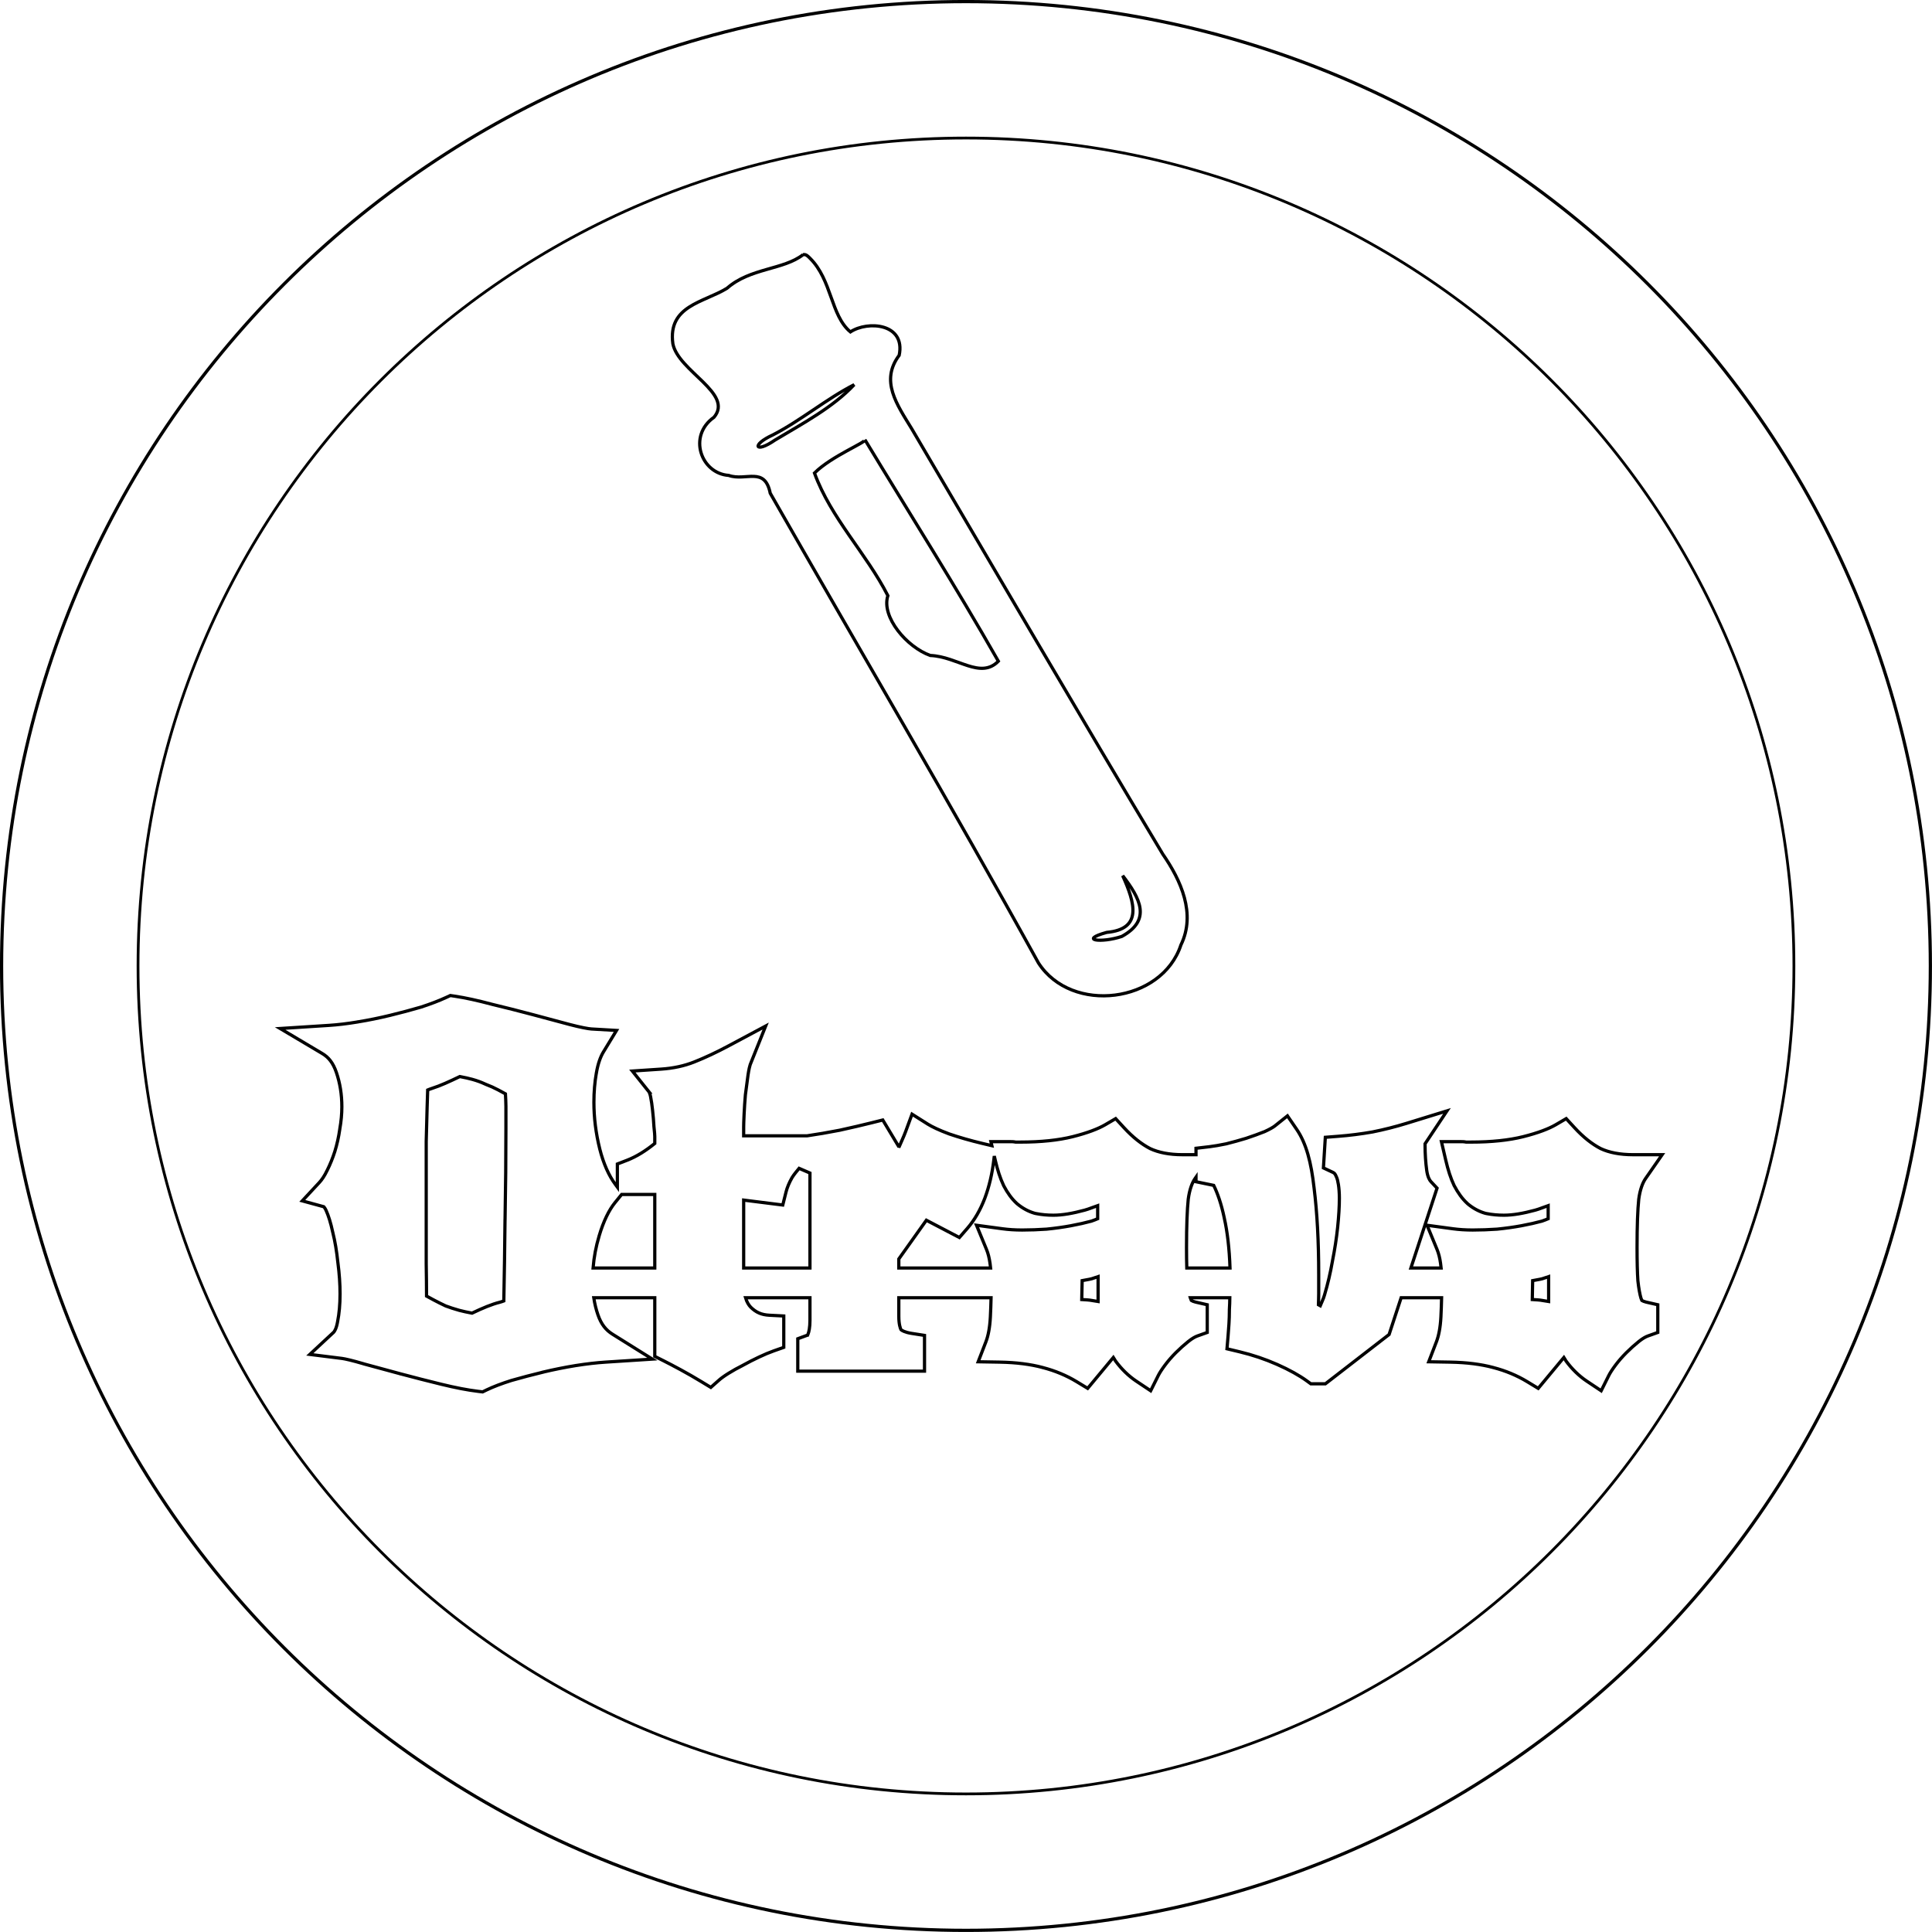
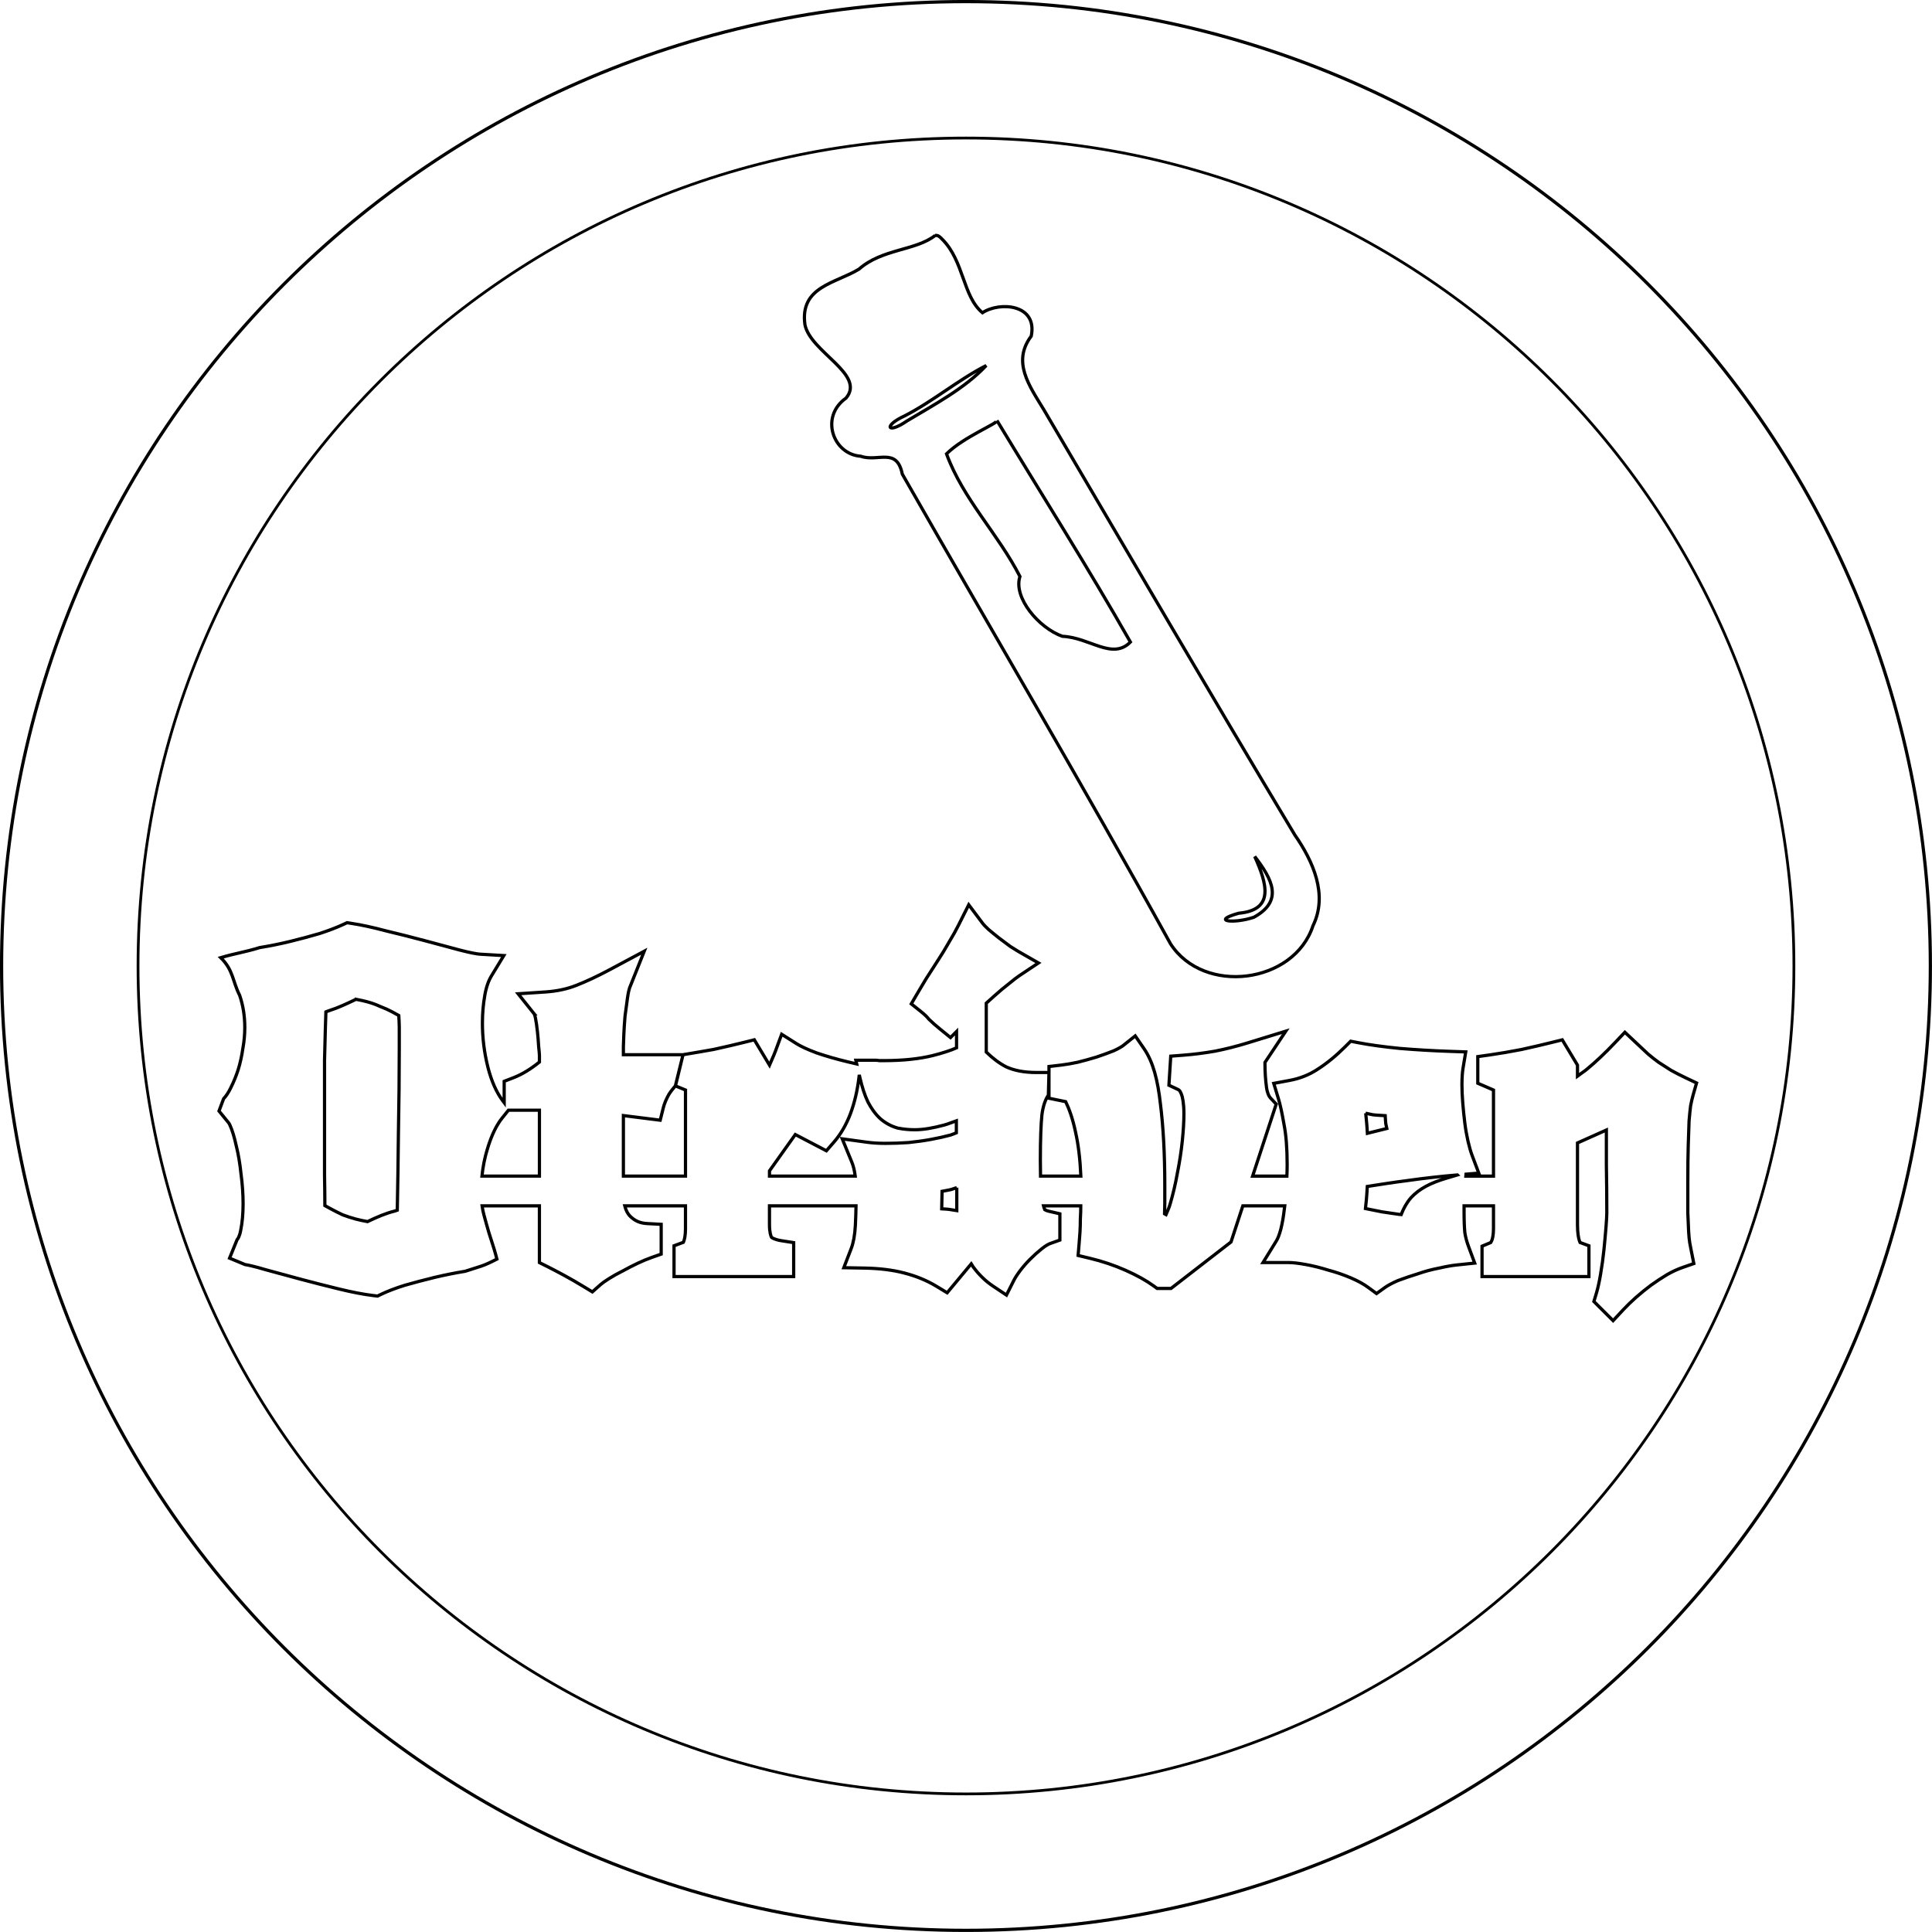
<svg xmlns="http://www.w3.org/2000/svg" version="1.2" viewBox="0 0 113.386 113.386" width="30mm" height="30mm" id="svg1" xml:space="preserve">
  <defs id="defs1">
    <clipPath clipPathUnits="userSpaceOnUse" id="cp1">
      <path d="m 275.5,535.5 c -143.78,0 -260,-116.22 -260,-260 0,-143.78 116.22,-260 260,-260 143.78,0 260,116.22 260,260 0,143.78 -116.22,260 -260,260 z" id="path1" />
    </clipPath>
    <clipPath clipPathUnits="userSpaceOnUse" id="cp1-2">
      <path d="m 275.5,535.5 c -143.78,0 -260,-116.22 -260,-260 0,-143.78 116.22,-260 260,-260 143.78,0 260,116.22 260,260 0,143.78 -116.22,260 -260,260 z" id="path1-7" />
    </clipPath>
+     <clipPath clipPathUnits="userSpaceOnUse" id="cp1-20">
+       <path d="m 275.5,535.5 c -143.78,0 -260,-116.22 -260,-260 0,-143.78 116.22,-260 260,-260 143.78,0 260,116.22 260,260 0,143.78 -116.22,260 -260,260 z" id="path1-9" />
+     </clipPath>
  </defs>
  <style id="style1">
		tspan { white-space:pre } 
		.s0 { fill: none;stroke: #ff0000;stroke-miterlimit:100 } 
	</style>
-   <g id="layer1" transform="scale(0.1989225)">
-     <g id="text2" style="opacity:1" />
-     <path id="path4" style="opacity:1;font-size:133px;font-family:'New Rocker';-inkscape-font-specification:'New Rocker';letter-spacing:2.021px;baseline-shift:baseline;white-space:pre;display:inline;overflow:visible;enable-background:accumulate;stop-color:#000000;stop-opacity:1;stroke-width:0.95;stroke-dasharray:none;stroke:#000000;stroke-opacity:1;fill:none" d="M 132.864 293.711 L 131.647 294.271 C 129.553 295.237 127.056 296.201 124.194 297.128 C 121.275 297.985 118.223 298.797 115.034 299.573 C 111.864 300.344 108.704 300.984 105.539 301.497 L 105.529 301.497 L 105.52 301.507 C 102.453 302.018 99.629 302.352 97.056 302.519 L 82.652 303.441 L 95.063 310.815 C 96.934 311.926 98.262 313.542 99.236 316.392 C 100.312 319.544 100.856 322.899 100.856 326.525 C 100.856 328.643 100.657 330.816 100.257 333.054 L 100.247 333.133 L 100.237 333.211 C 99.915 335.467 99.43 337.622 98.794 339.691 C 98.152 341.692 97.398 343.554 96.536 345.278 L 96.516 345.317 L 96.496 345.347 C 95.767 346.879 94.983 348.047 94.199 348.891 L 89.182 354.292 L 95.515 356.02 C 95.593 356.113 95.882 356.397 96.202 357.1 C 96.903 358.642 97.583 360.791 98.156 363.492 L 98.175 363.57 L 98.195 363.649 C 98.843 366.242 99.341 369.185 99.678 372.466 L 99.687 372.525 L 99.697 372.593 C 100.117 375.787 100.326 378.824 100.326 381.715 C 100.326 384.849 100.07 387.579 99.609 389.884 L 99.599 389.943 L 99.589 390.002 C 99.246 391.995 98.643 392.868 98.421 393.075 L 91.41 399.594 L 100.905 400.782 C 101.744 400.887 104.055 401.407 107.238 402.353 L 107.297 402.373 L 107.346 402.393 C 110.623 403.278 114.208 404.245 118.107 405.309 L 118.117 405.318 L 118.136 405.318 C 122.156 406.39 126.173 407.419 130.194 408.401 C 134.307 409.407 137.921 410.108 141.092 410.493 L 142.388 410.65 L 143.557 410.08 C 145.512 409.142 147.978 408.196 150.911 407.272 C 153.929 406.411 157.042 405.595 160.238 404.818 L 160.238 404.808 C 163.498 404.036 166.708 403.396 169.87 402.883 C 173.122 402.371 176.045 402.038 178.619 401.872 L 192.463 400.979 L 180.7 393.625 C 178.749 392.405 177.397 390.724 176.429 387.959 C 175.862 386.34 175.451 384.647 175.182 382.873 L 193.179 382.873 L 193.179 400.174 L 195.654 401.411 C 197.006 402.087 198.738 402.993 200.838 404.13 C 202.901 405.248 204.921 406.414 206.896 407.616 L 209.714 409.324 L 212.188 407.135 C 212.695 406.685 213.624 405.993 214.908 405.191 C 216.199 404.384 217.583 403.612 219.061 402.874 L 219.149 402.825 L 219.238 402.775 C 220.748 401.937 222.302 401.147 223.902 400.39 C 225.468 399.648 226.922 399.036 228.261 398.563 L 231.236 397.513 L 231.236 388.254 L 227.014 388.038 C 224.626 387.912 223.03 387.191 221.467 385.642 C 220.858 385.001 220.325 384.114 219.955 382.873 L 238.963 382.873 L 238.963 389.57 C 238.963 391.591 238.662 392.956 238.413 393.546 C 238.336 393.73 238.3 393.845 238.276 393.899 L 238.266 393.899 L 235.37 394.97 L 235.37 404.533 L 272.759 404.533 L 272.759 393.988 L 268.988 393.399 C 266.919 393.075 266.066 392.517 265.827 392.309 C 265.655 391.997 265.179 390.781 265.179 388.372 L 265.179 382.873 L 292.396 382.873 C 292.352 384.763 292.284 386.659 292.189 388.548 C 292.029 391.674 291.547 394.115 290.893 395.814 L 288.596 401.764 L 294.978 401.872 C 299.833 401.956 304.046 402.504 307.604 403.453 L 307.614 403.463 L 307.624 403.463 C 311.319 404.427 314.629 405.812 317.61 407.616 L 320.899 409.609 L 328.488 400.478 C 328.727 400.821 328.855 401.187 329.107 401.528 C 330.879 403.926 332.935 405.949 335.273 407.508 L 339.485 410.316 L 341.743 405.79 C 342.098 405.081 342.76 404.032 343.717 402.756 C 344.647 401.516 345.699 400.293 346.888 399.103 C 348.113 397.879 349.323 396.794 350.511 395.844 L 350.521 395.834 L 350.541 395.824 C 351.682 394.897 352.617 394.387 353.212 394.174 L 356.177 393.114 L 356.177 384.945 L 352.721 384.15 C 352.112 384.009 351.781 383.841 351.513 383.688 C 351.508 383.667 351.377 383.483 351.199 382.952 C 351.191 382.926 351.187 382.9 351.179 382.873 L 362.834 382.873 C 362.824 383.965 362.779 385.137 362.706 386.378 L 362.706 386.506 L 362.706 386.644 C 362.706 387.963 362.66 389.281 362.578 390.6 C 362.491 391.911 362.409 393.082 362.323 394.115 L 361.999 397.935 L 365.73 398.828 C 369.549 399.742 373.24 400.984 376.805 402.559 C 380.401 404.148 383.323 405.787 385.564 407.41 L 386.732 408.264 L 391.032 408.264 L 409.825 393.723 L 413.379 382.873 L 425.319 382.873 C 425.275 384.76 425.207 386.662 425.113 388.548 C 424.952 391.672 424.46 394.116 423.807 395.814 L 421.519 401.764 L 427.901 401.872 C 432.756 401.956 436.959 402.504 440.518 403.453 L 440.537 403.463 L 440.547 403.463 C 444.242 404.427 447.552 405.812 450.533 407.616 L 453.822 409.609 L 461.412 400.478 C 461.65 400.821 461.768 401.187 462.02 401.528 C 463.793 403.926 465.848 405.949 468.186 407.508 L 472.399 410.316 L 474.657 405.79 C 475.011 405.081 475.674 404.032 476.63 402.756 C 477.56 401.516 478.622 400.293 479.812 399.103 C 481.036 397.879 482.246 396.794 483.435 395.844 L 483.444 395.834 L 483.454 395.824 C 484.596 394.897 485.54 394.387 486.135 394.174 L 489.1 393.114 L 489.1 384.945 L 485.634 384.15 C 485.025 384.009 484.695 383.841 484.426 383.688 C 484.421 383.667 484.3 383.483 484.122 382.952 C 483.804 381.864 483.474 380.119 483.228 377.866 C 483.066 375.468 482.983 372.173 482.983 368.018 C 482.983 361.656 483.163 356.866 483.484 353.791 C 483.865 350.949 484.628 348.957 485.506 347.694 L 490.386 340.673 L 481.834 340.673 C 477.841 340.673 474.689 340.009 472.241 338.867 C 469.728 337.562 467.136 335.541 464.514 332.681 L 462.079 330.03 L 458.967 331.846 C 456.972 333.016 453.72 334.272 449.364 335.361 C 445.224 336.397 440.074 336.952 433.959 336.952 L 432.545 336.952 C 431.887 336.814 431.387 336.824 430.896 336.824 L 425.27 336.824 L 426.546 342.303 C 427.216 345.172 427.995 347.615 428.991 349.716 L 429.03 349.805 L 429.079 349.883 C 430.143 351.905 431.385 353.664 432.938 355.087 L 433.016 355.156 L 433.095 355.224 C 434.59 356.47 436.319 357.422 438.181 357.954 L 438.358 357.993 L 438.534 358.032 C 440.183 358.362 441.9 358.523 443.67 358.523 C 446.418 358.523 449.433 357.981 452.948 357.031 C 454.269 356.674 455.474 356.121 456.758 355.696 L 456.758 359.554 C 456.123 359.797 455.712 360.029 454.922 360.271 C 453.13 360.758 451.111 361.216 448.844 361.636 C 446.605 362.05 444.218 362.383 441.696 362.637 C 439.248 362.805 436.843 362.893 434.489 362.893 C 432.356 362.893 430.423 362.763 428.706 362.529 L 421.028 361.489 L 423.983 368.656 C 424.431 369.744 424.79 371.108 425.014 372.75 L 425.014 372.76 L 425.014 372.77 C 425.076 373.203 425.135 373.65 425.181 374.105 L 416.256 374.105 L 423.974 350.541 L 422.167 348.616 C 421.728 348.146 421.198 347.187 420.93 345.327 C 420.606 342.978 420.439 340.474 420.439 337.826 L 420.439 337.453 L 426.909 327.742 L 414.931 331.434 C 411.632 332.449 408.289 333.289 404.906 333.967 C 401.515 334.559 398.182 334.981 394.891 335.234 L 391.013 335.538 L 390.453 344.571 L 393.193 345.857 C 393.647 346.071 393.892 346.251 394.273 347.203 L 394.312 347.291 L 394.351 347.379 C 394.692 348.137 395.156 350.314 395.156 353.526 C 395.156 355.892 394.989 358.761 394.646 362.107 C 394.306 365.327 393.797 368.647 393.114 372.063 L 393.104 372.122 L 393.094 372.171 C 392.502 375.557 391.74 378.804 390.816 381.911 L 390.807 381.95 L 390.797 381.99 C 390.417 383.356 389.94 384.13 389.511 385.23 L 388.98 384.935 C 389.006 383.859 389.059 382.745 389.059 381.715 L 389.059 376 C 389.059 366.304 388.608 357.812 387.694 350.482 C 386.855 343.029 385.426 337.367 382.549 333.172 L 379.839 329.215 L 376.079 332.22 C 375.696 332.526 374.63 333.166 373.104 333.859 C 371.468 334.511 369.658 335.167 367.664 335.833 C 365.748 336.415 363.787 336.96 361.783 337.463 C 359.787 337.876 358.105 338.164 356.805 338.317 L 352.858 338.778 L 352.858 340.673 L 348.921 340.673 C 344.926 340.673 341.766 340.01 339.318 338.867 C 336.806 337.562 334.212 335.541 331.591 332.681 L 329.156 330.03 L 326.044 331.846 C 324.048 333.016 320.807 334.272 316.451 335.361 C 312.311 336.397 307.151 336.952 301.036 336.952 L 299.632 336.952 C 298.974 336.814 298.473 336.824 297.982 336.824 L 292.356 336.824 L 292.631 338.012 L 289.813 337.345 C 286.229 336.491 282.976 335.55 280.044 334.547 C 277.149 333.468 274.984 332.445 273.74 331.66 L 269.077 328.714 L 267.172 333.889 C 266.56 335.543 265.833 336.988 265.179 338.562 L 265.179 338.317 L 260.446 330.433 L 257.235 331.238 C 254.469 331.929 251.286 332.671 247.712 333.457 C 244.251 334.131 241.075 334.672 238.138 335.096 L 219.405 335.096 L 219.405 332.504 C 219.405 331.872 219.445 330.566 219.532 328.734 L 219.532 328.724 C 219.617 326.861 219.746 324.945 219.915 322.99 C 220.174 320.923 220.433 318.98 220.691 317.178 C 220.932 315.492 221.242 314.328 221.339 314.085 L 225.895 302.715 L 215.094 308.488 C 211.408 310.46 207.964 312.074 204.785 313.329 C 201.881 314.475 198.674 315.181 195.094 315.42 L 186.562 315.99 L 191.53 322.205 L 191.52 322.205 L 191.52 322.214 C 191.535 322.289 191.801 322.792 191.932 323.491 L 191.932 323.51 L 191.942 323.54 C 192.175 324.702 192.375 326.079 192.541 327.654 L 192.541 327.664 L 192.541 327.683 C 192.71 329.198 192.84 330.716 192.924 332.229 L 192.934 332.357 L 192.944 332.494 C 193.112 333.921 193.179 334.965 193.179 335.303 L 193.179 337.355 C 190.533 339.497 187.83 341.22 185.001 342.313 L 182.143 343.413 L 182.143 350.237 L 181.525 349.392 C 179.659 346.88 178.084 343.448 176.949 338.994 L 176.949 338.984 C 175.796 334.365 175.221 329.777 175.221 325.189 C 175.221 322.15 175.464 319.271 175.948 316.53 L 175.958 316.52 L 175.958 316.51 C 176.42 313.816 177.164 311.776 178.029 310.354 L 181.888 304.011 L 174.475 303.579 C 173.644 303.53 171.28 303.108 168.034 302.253 C 164.754 301.367 161.129 300.4 157.145 299.337 C 153.154 298.273 149.117 297.25 145.039 296.274 L 145.02 296.264 C 140.927 295.174 137.325 294.384 134.18 293.908 L 132.864 293.711 z M 135.663 317.619 C 136.996 317.883 138.329 318.147 139.305 318.434 L 139.335 318.444 L 139.374 318.454 C 140.76 318.839 141.987 319.296 143.066 319.799 L 143.223 319.868 L 143.38 319.937 C 144.617 320.401 145.816 320.939 146.973 321.557 C 147.618 321.9 148.402 322.327 149.114 322.715 C 149.176 323.925 149.261 325.103 149.261 326.387 L 149.261 332.907 C 149.261 341.388 149.183 350.357 149.006 359.819 L 148.996 359.849 L 148.996 359.868 C 148.917 368.205 148.791 376.101 148.643 383.806 C 148.111 383.996 148.227 383.988 147.474 384.199 C 145.09 384.791 142.375 385.93 139.266 387.419 C 137.921 387.156 136.566 386.889 135.505 386.595 C 134.076 386.197 132.746 385.761 131.499 385.298 C 130.302 384.736 129.109 384.143 127.906 383.502 C 127.287 383.171 126.526 382.754 125.844 382.382 C 125.829 379.424 125.815 376.401 125.746 372.809 L 125.746 372.721 L 125.746 359.908 L 125.746 348.204 L 125.746 336.795 L 125.746 336.766 C 125.833 333.181 125.923 329.843 126.011 326.78 C 126.068 324.729 126.121 323.227 126.178 321.586 C 126.734 321.368 126.74 321.335 127.513 321.085 L 127.562 321.066 C 129.824 320.364 132.638 319.072 135.663 317.619 z M 293.348 341.076 L 293.633 342.303 C 294.302 345.172 295.082 347.615 296.078 349.716 L 296.117 349.805 L 296.156 349.883 C 297.22 351.905 298.462 353.664 300.015 355.087 L 300.093 355.156 L 300.182 355.224 C 301.677 356.47 303.405 357.422 305.268 357.954 L 305.444 357.993 L 305.621 358.032 C 307.269 358.362 308.976 358.523 310.746 358.523 C 313.495 358.523 316.51 357.981 320.025 357.031 C 321.345 356.674 322.561 356.121 323.844 355.696 L 323.844 359.554 C 323.21 359.797 322.799 360.029 322.008 360.271 C 320.216 360.758 318.188 361.216 315.921 361.636 C 313.682 362.05 311.294 362.383 308.773 362.637 C 306.325 362.805 303.929 362.893 301.576 362.893 C 299.442 362.893 297.51 362.763 295.793 362.529 L 288.105 361.489 L 291.06 368.656 C 291.508 369.744 291.867 371.108 292.091 372.75 L 292.091 372.76 L 292.101 372.77 C 292.163 373.203 292.212 373.65 292.258 374.105 L 265.179 374.105 L 265.179 371.435 L 273.308 360.006 L 283.048 365.102 L 285.366 362.441 C 287.539 359.941 289.244 356.94 290.55 353.526 L 290.56 353.506 L 290.569 353.477 C 291.86 350.002 292.731 346.245 293.211 342.215 L 293.348 341.076 z M 235.762 344.699 L 238.963 346.083 L 238.963 374.105 L 219.405 374.105 L 219.405 354.066 L 230.941 355.519 L 231.904 351.68 C 232.227 350.385 232.81 348.965 233.681 347.428 C 234.314 346.413 235.052 345.576 235.762 344.699 z M 352.858 347.301 L 352.858 348.646 L 358.082 349.726 C 359.197 352.016 360.307 355.081 361.204 359.358 L 361.214 359.397 L 361.214 359.427 C 362.116 363.425 362.694 368.333 362.893 374.105 L 350.138 374.105 C 350.086 372.343 350.06 370.312 350.06 368.018 C 350.06 361.656 350.25 356.866 350.57 353.791 C 350.951 350.949 351.704 348.957 352.583 347.694 L 352.858 347.301 z M 183.4 352.406 L 193.179 352.406 L 193.179 374.105 L 174.976 374.105 C 175.238 370.863 175.837 367.715 176.763 364.65 L 176.763 364.64 L 176.763 364.63 C 178.068 360.227 179.693 356.986 181.407 354.861 L 183.4 352.406 z M 323.972 376.639 L 323.972 383.993 C 322.949 383.862 321.714 383.551 320.781 383.511 C 320.224 383.487 319.7 383.434 319.151 383.403 L 319.269 377.817 C 320.232 377.617 321.039 377.544 322.106 377.267 L 322.185 377.247 L 322.254 377.218 C 322.808 377.053 323.41 376.816 323.972 376.639 z M 456.895 376.639 L 456.895 383.993 C 455.871 383.862 454.637 383.551 453.704 383.511 C 453.147 383.487 452.624 383.434 452.074 383.403 L 452.182 377.817 C 453.146 377.617 453.962 377.544 455.03 377.267 L 455.108 377.247 L 455.177 377.218 C 455.732 377.053 456.333 376.816 456.895 376.639 z " />
-   </g>
  <g id="layer2" style="display:inline" transform="scale(0.1989225)">
    <g id="layer3" transform="scale(5.027084)">
      <path id="path2" style="fill:none;stroke:#000000;stroke-width:0.95" transform="scale(0.1989225)" d="M 569.518,284.993 A 284.525,284.525 0 0 1 284.993,569.518 284.525,284.525 0 0 1 0.468,284.993 284.525,284.525 0 0 1 284.993,0.468 284.525,284.525 0 0 1 569.518,284.993 Z" />
      <path id="path2-9" style="fill:none;stroke:#000000;stroke-width:0.816" transform="scale(0.1989225)" d="M 529.262,284.993 A 244.268,244.268 0 0 1 284.993,529.262 244.268,244.268 0 0 1 40.725,284.993 244.268,244.268 0 0 1 284.993,40.725 244.268,244.268 0 0 1 529.262,284.993 Z" />
    </g>
-     <path id="path41" style="baseline-shift:baseline;display:inline;overflow:visible;opacity:1;fill:none;stroke:#000000;stroke-width:0.95;stroke-dasharray:none;stroke-opacity:1;enable-background:accumulate;stop-color:#000000;stop-opacity:1" d="m 236.947,75.126 c -5.812,4.533 -15.623,3.895 -22.462,9.922 -6.881,4.221 -17.524,5.125 -15.965,16.383 1.589,8.085 18.026,14.658 12.134,21.669 -7.833,5.526 -3.822,16.603 4.336,17.16 5.077,1.796 10.622,-2.769 12.255,5.259 26.375,46.186 53.43,92.019 79.13,138.582 9.787,15.198 36.401,11.856 42.037,-5.314 4.5,-9.212 -0.013,-19.083 -5.36,-26.799 -24.981,-41.666 -49.432,-83.628 -74.072,-125.502 -4.374,-7.173 -9.363,-14.098 -3.693,-21.664 1.947,-9.417 -9.236,-10.282 -14.392,-6.904 -5.84,-4.836 -5.434,-15.308 -11.92,-21.724 -0.549,-0.537 -1.121,-1.238 -2.031,-1.067 z m 94.026,201.147 c 8.853,-4.874 5.388,-11.241 0.251,-17.927 3.64,8.117 5.898,15.78 -4.733,16.744 -8.371,2.33 -1.528,3.199 4.482,1.183 z M 255.171,129.719 c 13.156,21.76 26.801,43.26 39.376,65.358 -5.336,5.435 -11.983,-1.355 -20.089,-1.693 -6.875,-2.44 -14.528,-11.356 -12.508,-17.647 -6.434,-12.58 -16.787,-22.824 -21.656,-36.178 5.101,-5.054 15.38,-9.068 14.877,-9.84 z m -26.504,0.103 c 8.065,-4.829 17.072,-9.618 23.341,-16.326 -8.197,4.19 -15.675,10.539 -24.047,14.848 -6.385,2.9 -5.244,5.592 0.706,1.478 z" />
-     <text xml:space="preserve" style="font-size:133px;line-height:1;font-family:'New Rocker';-inkscape-font-specification:'New Rocker';text-align:start;text-decoration-color:#000000;letter-spacing:4.323px;word-spacing:0px;writing-mode:lr-tb;direction:ltr;text-anchor:start;fill:none;stroke:#000000;stroke-width:8.93;stroke-dasharray:none" x="410.07" y="372.996" id="text1">
-       <tspan id="tspan1" style="stroke-width:8.93" x="410.07" y="372.996" />
-     </text>
+     <path id="path41" style="baseline-shift:baseline;display:inline;overflow:visible;opacity:1;fill:none;stroke:#000000;stroke-width:0.95;stroke-dasharray:none;stroke-opacity:1;enable-background:accumulate;stop-color:#000000;stop-opacity:1" d="m 275.906,69.471 c -5.812,4.533 -15.623,3.895 -22.462,9.922 -6.881,4.221 -17.524,5.125 -15.965,16.383 1.589,8.085 18.026,14.658 12.134,21.669 -7.833,5.526 -3.822,16.603 4.336,17.16 5.077,1.796 10.622,-2.769 12.255,5.259 26.375,46.186 53.43,92.019 79.13,138.582 9.787,15.198 36.401,11.856 42.037,-5.314 4.5,-9.212 -0.013,-19.083 -5.36,-26.799 -24.981,-41.666 -49.432,-83.628 -74.072,-125.502 -4.374,-7.173 -9.363,-14.098 -3.693,-21.664 1.947,-9.417 -9.236,-10.282 -14.392,-6.904 -5.84,-4.836 -5.434,-15.308 -11.92,-21.724 -0.549,-0.537 -1.121,-1.238 -2.031,-1.067 z m 94.026,201.147 c 8.853,-4.874 5.388,-11.241 0.251,-17.927 3.64,8.117 5.898,15.78 -4.733,16.744 -8.371,2.33 -1.528,3.199 4.482,1.183 z M 294.131,124.063 c 13.156,21.76 26.801,43.26 39.376,65.358 -5.336,5.435 -11.983,-1.355 -20.089,-1.693 -6.875,-2.44 -14.528,-11.356 -12.508,-17.647 -6.434,-12.58 -16.787,-22.824 -21.656,-36.178 5.101,-5.054 15.38,-9.068 14.877,-9.84 z m -26.504,0.103 c 8.065,-4.829 17.072,-9.618 23.341,-16.326 -8.197,4.19 -15.675,10.539 -24.047,14.848 -6.385,2.9 -5.244,5.592 0.706,1.478 z" />
+     <path id="path3" style="font-size:125.193px;font-family:'New Rocker';-inkscape-font-specification:'New Rocker';letter-spacing:1.902px;baseline-shift:baseline;white-space:pre;display:inline;overflow:visible;opacity:1;fill:none;stroke:#000000;stroke-width:0.95;stroke-dasharray:none;stroke-opacity:1;enable-background:accumulate;stop-color:#000000;stop-opacity:1" d="m 105.036,294.823 c 1.249,0.247 2.502,0.497 3.417,0.766 l 0.029,0.01 0.029,0.01 c 1.303,0.362 2.463,0.784 3.476,1.257 l 0.147,0.069 0.157,0.059 c 1.163,0.436 2.29,0.942 3.378,1.522 0.6,0.32 1.321,0.729 1.983,1.09 0.058,1.13 0.147,2.219 0.147,3.417 v 6.137 c 0,7.981 -0.089,16.427 -0.255,25.332 v 0.02 0.02 c -0.074,7.835 -0.194,15.263 -0.334,22.504 -0.493,0.176 -0.381,0.16 -1.07,0.353 -2.244,0.559 -4.799,1.627 -7.717,3.024 -1.258,-0.247 -2.522,-0.49 -3.515,-0.766 -1.346,-0.374 -2.597,-0.782 -3.77,-1.217 -1.125,-0.528 -2.258,-1.096 -3.387,-1.699 -0.575,-0.307 -1.272,-0.696 -1.905,-1.041 -0.014,-2.776 -0.034,-5.611 -0.098,-8.974 v -0.088 -12.057 -11.016 -10.732 -0.029 c 0.082,-3.374 0.163,-6.514 0.245,-9.396 0.053,-1.918 0.104,-3.324 0.157,-4.86 0.535,-0.21 0.489,-0.219 1.276,-0.471 l -0.049,0.01 c 2.135,-0.657 4.798,-1.877 7.658,-3.25 z m 148.476,22.298 0.206,0.893 c 0.631,2.703 1.358,4.999 2.298,6.981 l 0.039,0.079 0.039,0.088 c 1.004,1.906 2.176,3.555 3.643,4.899 l 0.079,0.069 0.079,0.069 c 1.412,1.176 3.051,2.07 4.811,2.572 l 0.157,0.049 0.177,0.029 c 1.555,0.311 3.171,0.461 4.841,0.461 2.594,0 5.436,-0.509 8.748,-1.404 1.223,-0.33 2.336,-0.844 3.525,-1.237 v 3.535 c -0.593,0.226 -0.971,0.442 -1.708,0.668 -1.683,0.456 -3.577,0.882 -5.705,1.276 -2.105,0.39 -4.345,0.704 -6.716,0.943 -2.305,0.158 -4.569,0.236 -6.785,0.236 -2.007,0 -3.825,-0.114 -5.439,-0.334 l -7.315,-1.001 2.808,6.834 c 0.42,1.02 0.762,2.287 0.972,3.829 v 0.02 l 0.01,0.01 c 0.015,0.102 0.026,0.201 0.039,0.304 h -25.293 v -1.551 l 7.619,-10.712 9.171,4.791 2.199,-2.533 c 2.051,-2.358 3.669,-5.187 4.899,-8.405 v -0.02 l 0.01,-0.02 c 1.216,-3.274 2.042,-6.817 2.494,-10.614 z m 55.966,5.734 v 1.159 l 4.929,1.011 c 1.044,2.15 2.085,5.032 2.926,9.043 v 0.029 l 0.01,0.029 c 0.8,3.54 1.327,7.837 1.542,12.862 h -11.9 c -0.033,-1.428 -0.049,-3.02 -0.049,-4.782 0,-5.988 0.17,-10.501 0.471,-13.392 0.358,-2.668 1.074,-4.534 1.895,-5.714 l 0.177,-6.677 h -3.662 c -3.757,0 -6.726,-0.626 -9.023,-1.699 -1.897,-0.985 -3.842,-2.413 -5.813,-4.33 v -14.423 c 0.777,-0.701 1.536,-1.384 2.278,-2.052 1.603,-1.442 3.063,-2.664 4.369,-3.662 l 0.059,-0.049 0.059,-0.049 c 1.365,-1.124 2.407,-1.909 2.916,-2.248 l 5.714,-3.81 -5.97,-3.417 c -0.434,-0.248 -1.266,-0.767 -2.337,-1.453 -1.027,-0.787 -2.118,-1.602 -3.279,-2.455 h -0.01 c -1.095,-0.861 -2.147,-1.726 -3.162,-2.582 -0.854,-0.787 -1.448,-1.437 -1.689,-1.758 l -4.124,-5.498 -3.083,6.146 c -0.681,1.361 -1.577,2.987 -2.7,4.831 l -0.039,0.049 -0.029,0.069 c -1.039,1.838 -2.163,3.681 -3.368,5.528 l -0.02,0.01 -0.01,0.029 c -1.162,1.825 -2.281,3.567 -3.358,5.223 l -0.039,0.059 -0.039,0.069 c -1.007,1.678 -1.806,3.019 -2.406,4.045 l -1.856,3.171 2.867,2.288 c 1.099,0.879 1.819,1.612 2.062,1.924 l 0.157,0.206 0.187,0.187 c 0.856,0.855 1.931,1.791 3.328,2.926 l 2.975,2.415 1.777,-1.777 v 4.811 c -1.792,0.778 -4.136,1.557 -6.981,2.268 -3.893,0.973 -8.738,1.502 -14.492,1.502 h -1.325 c -0.622,-0.13 -1.098,-0.118 -1.561,-0.118 h -5.351 l 0.255,1.1 -2.582,-0.609 c -3.372,-0.803 -6.432,-1.688 -9.19,-2.631 -2.724,-1.015 -4.764,-1.973 -5.93,-2.71 l -4.438,-2.808 -1.816,4.919 c -0.547,1.479 -1.194,2.773 -1.777,4.183 l -4.477,-7.472 -3.063,0.766 c -2.599,0.649 -5.589,1.344 -8.945,2.082 -1.631,0.318 -7.521,1.293 -9.023,1.551 l -2.257,9.193 2.984,1.225 v 25.401 h -18.321 v -17.86 l 10.859,1.365 0.913,-3.652 c 0.303,-1.213 0.852,-2.555 1.669,-3.996 0.588,-0.944 1.274,-1.717 1.934,-2.533 l 2.219,-9.141 h -17.595 v -2.386 c 0,-0.594 0.046,-1.831 0.128,-3.554 v -0.01 c 0.08,-1.757 0.194,-3.555 0.353,-5.4 0.243,-1.939 0.495,-3.767 0.736,-5.459 0.226,-1.584 0.52,-2.674 0.609,-2.896 l 4.33,-10.83 -10.28,5.498 c -3.469,1.855 -6.709,3.375 -9.701,4.556 -2.729,1.077 -5.745,1.739 -9.112,1.964 l -8.12,0.54 4.733,5.921 h -0.01 c 0.022,0.083 0.263,0.548 0.383,1.188 v 0.029 l 0.01,0.02 c 0.218,1.091 0.404,2.387 0.56,3.868 l 0.01,0.02 v 0.01 c 0.158,1.425 0.274,2.847 0.353,4.271 l 0.01,0.128 0.01,0.137 c 0.158,1.342 0.226,2.318 0.226,2.631 v 1.915 c -2.483,2.006 -5.025,3.61 -7.678,4.634 l -2.72,1.051 v 6.303 l -0.501,-0.668 c -1.752,-2.358 -3.234,-5.592 -4.301,-9.779 -1.085,-4.344 -1.62,-8.657 -1.62,-12.97 0,-2.858 0.232,-5.572 0.687,-8.149 v -0.01 -0.01 c 0.434,-2.531 1.143,-4.441 1.954,-5.773 l 3.672,-6.038 -7.06,-0.412 c -0.772,-0.045 -2.995,-0.441 -6.029,-1.237 -3.093,-0.836 -6.521,-1.757 -10.28,-2.759 -3.758,-1.002 -7.551,-1.958 -11.389,-2.877 -3.864,-1.03 -7.261,-1.769 -10.231,-2.219 l -1.257,-0.196 -1.159,0.54 c -1.965,0.906 -4.306,1.8 -6.991,2.671 -2.752,0.808 -5.633,1.586 -8.64,2.317 -2.983,0.725 -5.957,1.324 -8.935,1.807 h -0.01 -0.01 c -4.697,1.442 -6.911,1.615 -11.526,2.984 3.774,3.742 3.429,6.879 5.576,11.095 1.012,2.961 1.522,6.107 1.522,9.514 0,1.991 -0.184,4.033 -0.56,6.137 l -0.02,0.079 -0.01,0.069 c -0.303,2.117 -0.749,4.145 -1.345,6.087 -0.604,1.884 -1.319,3.64 -2.131,5.263 l -0.02,0.029 -0.01,0.039 c -0.685,1.438 -1.426,2.529 -2.16,3.319 l -1.353,3.611 2.59,3.174 c 0.073,0.086 0.341,0.338 0.638,0.992 0.658,1.447 1.297,3.469 1.836,6.009 l 0.02,0.079 0.02,0.069 c 0.61,2.438 1.078,5.201 1.394,8.287 l 0.01,0.069 0.01,0.059 c 0.395,3.004 0.589,5.863 0.589,8.581 0,2.947 -0.234,5.513 -0.668,7.678 l -0.01,0.059 -0.01,0.049 c -0.323,1.87 -0.891,2.683 -1.09,2.867 l -2.211,5.438 4.577,1.896 c 0.784,0.098 2.954,0.592 5.95,1.483 l 0.059,0.01 0.049,0.02 c 3.085,0.833 6.462,1.749 10.133,2.749 h 0.01 l 0.01,0.01 c 3.785,1.009 7.575,1.971 11.36,2.896 3.874,0.947 7.273,1.612 10.26,1.974 l 1.237,0.147 1.119,-0.54 c 1.838,-0.882 4.152,-1.772 6.912,-2.641 2.834,-0.808 5.746,-1.577 8.748,-2.307 l 0.01,-0.01 h 0.01 0.01 c 3.069,-0.726 6.086,-1.334 9.062,-1.816 4.678,-1.552 5.003,-1.354 9.356,-3.593 -1.107,-4.347 -2.025,-6.318 -3.141,-10.516 -0.449,-1.687 -0.99,-3.376 -1.237,-5.194 h 16.917 v 16.741 l 2.347,1.168 c 1.272,0.636 2.913,1.492 4.89,2.563 1.942,1.051 3.837,2.149 5.695,3.279 l 2.69,1.63 2.347,-2.082 c 0.474,-0.421 1.345,-1.072 2.553,-1.826 1.214,-0.759 2.518,-1.495 3.908,-2.19 l 0.088,-0.039 0.079,-0.039 c 1.421,-0.789 2.884,-1.546 4.389,-2.258 1.473,-0.698 2.845,-1.264 4.104,-1.708 l 2.838,-1.001 v -8.788 l -4.035,-0.216 c -2.238,-0.118 -3.72,-0.78 -5.184,-2.229 -0.632,-0.666 -1.182,-1.62 -1.532,-3.004 h 17.919 v 6.726 c 0,1.899 -0.28,3.184 -0.511,3.731 -0.069,0.164 -0.107,0.254 -0.128,0.304 l -2.739,1.021 v 9.082 h 35.298 v -10.015 l -3.594,-0.56 c -1.936,-0.302 -2.727,-0.823 -2.946,-1.011 -0.155,-0.285 -0.599,-1.424 -0.599,-3.682 v -5.597 h 25.538 c -0.037,1.919 -0.1,3.843 -0.196,5.763 -0.151,2.938 -0.615,5.231 -1.227,6.824 l -2.18,5.665 6.068,0.108 c 4.568,0.079 8.535,0.591 11.88,1.483 h 0.01 l 0.01,0.01 c 3.475,0.906 6.594,2.202 9.396,3.898 l 3.122,1.895 7.128,-8.562 c 0.213,0.306 0.325,0.629 0.55,0.933 1.671,2.26 3.606,4.165 5.813,5.636 l 4.006,2.671 2.16,-4.301 c 0.332,-0.664 0.946,-1.658 1.846,-2.857 0.874,-1.165 1.866,-2.308 2.985,-3.427 1.152,-1.152 2.29,-2.17 3.407,-3.063 l 0.02,-0.01 0.01,-0.01 c 1.072,-0.87 1.951,-1.354 2.504,-1.551 l 2.828,-1.011 v -7.747 l -3.299,-0.766 c -0.566,-0.131 -0.872,-0.281 -1.119,-0.422 -8.7e-4,-0.018 -0.112,-0.18 -0.275,-0.658 -0.044,-0.152 -0.093,-0.322 -0.137,-0.501 h 10.997 c -7.4e-4,1.148 -0.039,2.389 -0.118,3.721 l -0.01,0.128 v 0.128 c 0,1.247 -0.03,2.494 -0.108,3.741 -0.082,1.225 -0.165,2.322 -0.245,3.289 l -0.304,3.633 3.554,0.854 c 3.593,0.859 7.053,2.024 10.408,3.505 3.383,1.494 6.132,3.041 8.238,4.566 l 1.119,0.805 h 4.085 l 17.703,-13.707 3.495,-10.663 h 12.362 c -0.041,0.33 -0.081,0.664 -0.128,0.992 l -0.01,0.069 -0.01,0.069 c -0.231,2.074 -0.573,3.998 -1.021,5.793 -0.432,1.645 -0.929,2.806 -1.257,3.338 l -3.986,6.47 h 7.609 c 1.109,0 2.773,0.173 4.86,0.56 h 0.01 0.02 c 2.153,0.384 4.354,0.928 6.618,1.63 l 0.088,0.029 0.079,0.02 c 2.311,0.616 4.54,1.388 6.686,2.307 2.107,0.903 3.787,1.848 5.037,2.769 l 2.484,1.826 2.504,-1.797 c 0.803,-0.574 2.103,-1.284 3.79,-2.023 1.881,-0.702 3.843,-1.373 5.891,-2.003 l 0.069,-0.02 0.069,-0.029 c 1.986,-0.687 3.957,-1.213 5.921,-1.591 l 0.079,-0.02 0.079,-0.01 c 2.05,-0.473 3.779,-0.781 5.125,-0.923 l 5.43,-0.569 -1.895,-5.125 c -0.481,-1.305 -0.805,-2.583 -1.011,-3.849 -0.138,-1.431 -0.226,-3.503 -0.226,-6.195 v -1.718 h 8.68 v 6.726 c 0,1.932 -0.326,3.165 -0.55,3.613 l -0.029,0.049 -0.02,0.049 c -0.108,0.232 -0.183,0.342 -0.216,0.393 l -2.563,1.07 v 8.964 h 31.537 v -9.082 l -2.622,-0.972 c -0.032,-0.072 -0.086,-0.207 -0.177,-0.452 -0.287,-0.777 -0.579,-2.437 -0.579,-4.762 v -24.154 l 8.522,-3.81 v 10.231 0.039 c 0.083,4.732 0.128,9.456 0.128,14.188 0,0.66 -0.073,2.136 -0.236,4.173 -0.164,2.053 -0.37,4.314 -0.619,6.794 -0.24,2.319 -0.562,4.639 -0.962,6.961 v 0.02 0.01 c -0.397,2.383 -0.831,4.314 -1.257,5.734 l -0.736,2.435 5.665,5.655 2.995,-3.22 c 1.063,-1.139 2.303,-2.343 3.721,-3.603 1.399,-1.244 2.884,-2.449 4.448,-3.623 1.639,-1.169 3.237,-2.219 4.772,-3.142 1.545,-0.88 3.007,-1.559 4.389,-2.042 l 3.495,-1.218 -0.727,-3.623 c -0.159,-0.795 -0.321,-1.634 -0.481,-2.514 -0.128,-0.774 -0.247,-1.88 -0.324,-3.27 -0.08,-1.435 -0.164,-3.318 -0.245,-5.587 v -9.072 c 0,-4.312 0.046,-7.91 0.128,-10.771 0.082,-2.872 0.164,-5.274 0.245,-7.236 0.156,-1.858 0.306,-3.355 0.452,-4.467 0.224,-1.18 0.481,-2.272 0.766,-3.27 l 0.992,-3.466 -3.25,-1.542 c -1.655,-0.788 -3.085,-1.528 -4.301,-2.209 -1.241,-0.776 -2.441,-1.544 -3.603,-2.317 -1.04,-0.744 -2.092,-1.567 -3.152,-2.474 -1.137,-1.055 -2.384,-2.229 -3.76,-3.525 l -3.083,-2.896 -2.916,3.073 c -2.904,3.064 -5.697,5.699 -8.375,7.904 -0.783,0.645 -1.841,1.305 -2.69,1.954 v -3.23 l -4.487,-7.462 -3.054,0.756 c -2.597,0.649 -5.582,1.345 -8.935,2.082 -3.357,0.655 -6.455,1.186 -9.288,1.591 l -3.652,0.52 v 7.855 l 4.634,2.003 v 25.401 h -8.149 l 0.049,-0.579 3.76,-0.304 -1.983,-5.263 c -0.412,-1.099 -0.822,-2.517 -1.208,-4.212 -0.384,-1.689 -0.699,-3.468 -0.933,-5.341 -0.243,-1.941 -0.437,-3.883 -0.599,-5.822 -0.159,-1.992 -0.245,-3.802 -0.245,-5.42 0,-2.096 0.13,-3.767 0.324,-4.929 l 0.795,-4.782 -4.85,-0.167 c -4.846,-0.164 -9.736,-0.454 -14.669,-0.864 -4.893,-0.49 -8.981,-1.06 -12.204,-1.689 l -2.219,-0.432 -1.6,1.6 c -2.736,2.735 -5.462,4.957 -8.169,6.686 l -0.029,0.01 -0.02,0.02 c -2.443,1.605 -5.135,2.678 -8.208,3.25 l -4.674,0.874 1.384,4.546 c 0.494,1.624 1.063,4.162 1.63,7.482 l 0.01,0.059 0.01,0.059 c 0.586,2.931 0.923,6.907 0.923,11.812 0,1.063 -0.026,2.197 -0.079,3.407 h -10.113 l 6.961,-21.247 -1.708,-1.826 c -0.405,-0.434 -0.897,-1.33 -1.149,-3.073 -0.304,-2.208 -0.461,-4.559 -0.461,-7.05 v -0.344 l 6.146,-9.229 -11.399,3.505 c -3.101,0.954 -6.246,1.748 -9.426,2.386 -3.194,0.557 -6.336,0.96 -9.436,1.198 l -3.682,0.285 -0.54,8.572 2.612,1.227 c 0.417,0.196 0.637,0.35 0.992,1.237 l 0.039,0.079 0.039,0.088 c 0.316,0.702 0.746,2.744 0.746,5.763 0,2.225 -0.158,4.933 -0.481,8.081 -0.319,3.029 -0.791,6.153 -1.434,9.367 l -0.01,0.049 -0.01,0.049 c -0.558,3.185 -1.281,6.238 -2.15,9.161 l -0.01,0.029 -0.01,0.039 c -0.351,1.263 -0.791,1.975 -1.188,2.995 l -0.422,-0.226 c 0.024,-1.003 0.069,-2.044 0.069,-3.004 v -5.381 c 0,-9.129 -0.425,-17.124 -1.286,-24.026 -0.791,-7.016 -2.125,-12.35 -4.841,-16.309 l -2.592,-3.77 -3.574,2.857 c -0.356,0.285 -1.352,0.889 -2.788,1.542 -1.54,0.613 -3.248,1.239 -5.125,1.866 -1.801,0.547 -3.645,1.05 -5.528,1.522 -1.876,0.389 -3.462,0.662 -4.683,0.805 l -3.751,0.442 z m -159.472,4.693 h 9.141 v 19.441 H 142.189 c 0.278,-2.714 0.801,-5.351 1.581,-7.933 l 0.01,-0.01 v -0.01 c 1.227,-4.141 2.761,-7.187 4.369,-9.18 z m 252.915,0.884 c 0.712,0.133 1.349,0.337 2.082,0.452 l 0.069,0.01 0.079,0.01 c 1.351,0.164 2.348,0.157 3.535,0.245 0.064,0.743 0.047,1.505 0.147,2.239 l 0.01,0.098 0.02,0.088 c 0.086,0.473 0.203,0.901 0.295,1.365 l -5.734,1.424 c -0.061,-0.79 -0.08,-1.482 -0.157,-2.307 v -0.029 c -0.066,-1.051 -0.242,-2.431 -0.344,-3.594 z m 27.05,18.213 -1.159,0.344 h -0.422 v 0.128 l -1.787,0.53 c -4.349,1.295 -7.837,2.995 -10.319,5.724 l -0.029,0.039 -0.039,0.039 c -1.24,1.436 -2.126,3.112 -2.828,4.88 -0.275,-0.026 -0.445,-0.04 -0.736,-0.069 -1.587,-0.238 -3.219,-0.479 -4.88,-0.717 -1.691,-0.322 -3.295,-0.641 -4.821,-0.962 h -0.01 c -0.02,-0.005 -0.047,-0.015 -0.059,-0.02 l -0.01,-0.01 c -0.005,-0.002 -0.015,10e-4 -0.02,0 0.092,-0.895 0.167,-1.626 0.275,-2.631 0.136,-1.273 0.176,-2.585 0.265,-3.878 3.923,-0.619 7.86,-1.23 11.939,-1.748 h 0.039 l 0.029,-0.01 c 4.942,-0.706 9.788,-1.234 14.571,-1.64 z m -147.69,3.741 v 6.794 c -0.95,-0.12 -2.098,-0.406 -2.965,-0.442 -0.506,-0.022 -0.984,-0.07 -1.483,-0.098 l 0.108,-5.174 c 0.897,-0.187 1.649,-0.263 2.641,-0.52 l 0.069,-0.01 0.079,-0.029 c 0.503,-0.149 1.042,-0.36 1.551,-0.52 z" />
  </g>
  <style id="style1-0">
		tspan { white-space:pre } 
		.s0 { fill: none;stroke: #ff0000;stroke-miterlimit:100 } 
	</style>
+   <style id="style1-7">
+ 		tspan { white-space:pre } 
+ 		.s0 { fill: none;stroke: #ff0000;stroke-miterlimit:100 } 
+ 	</style>
</svg>
